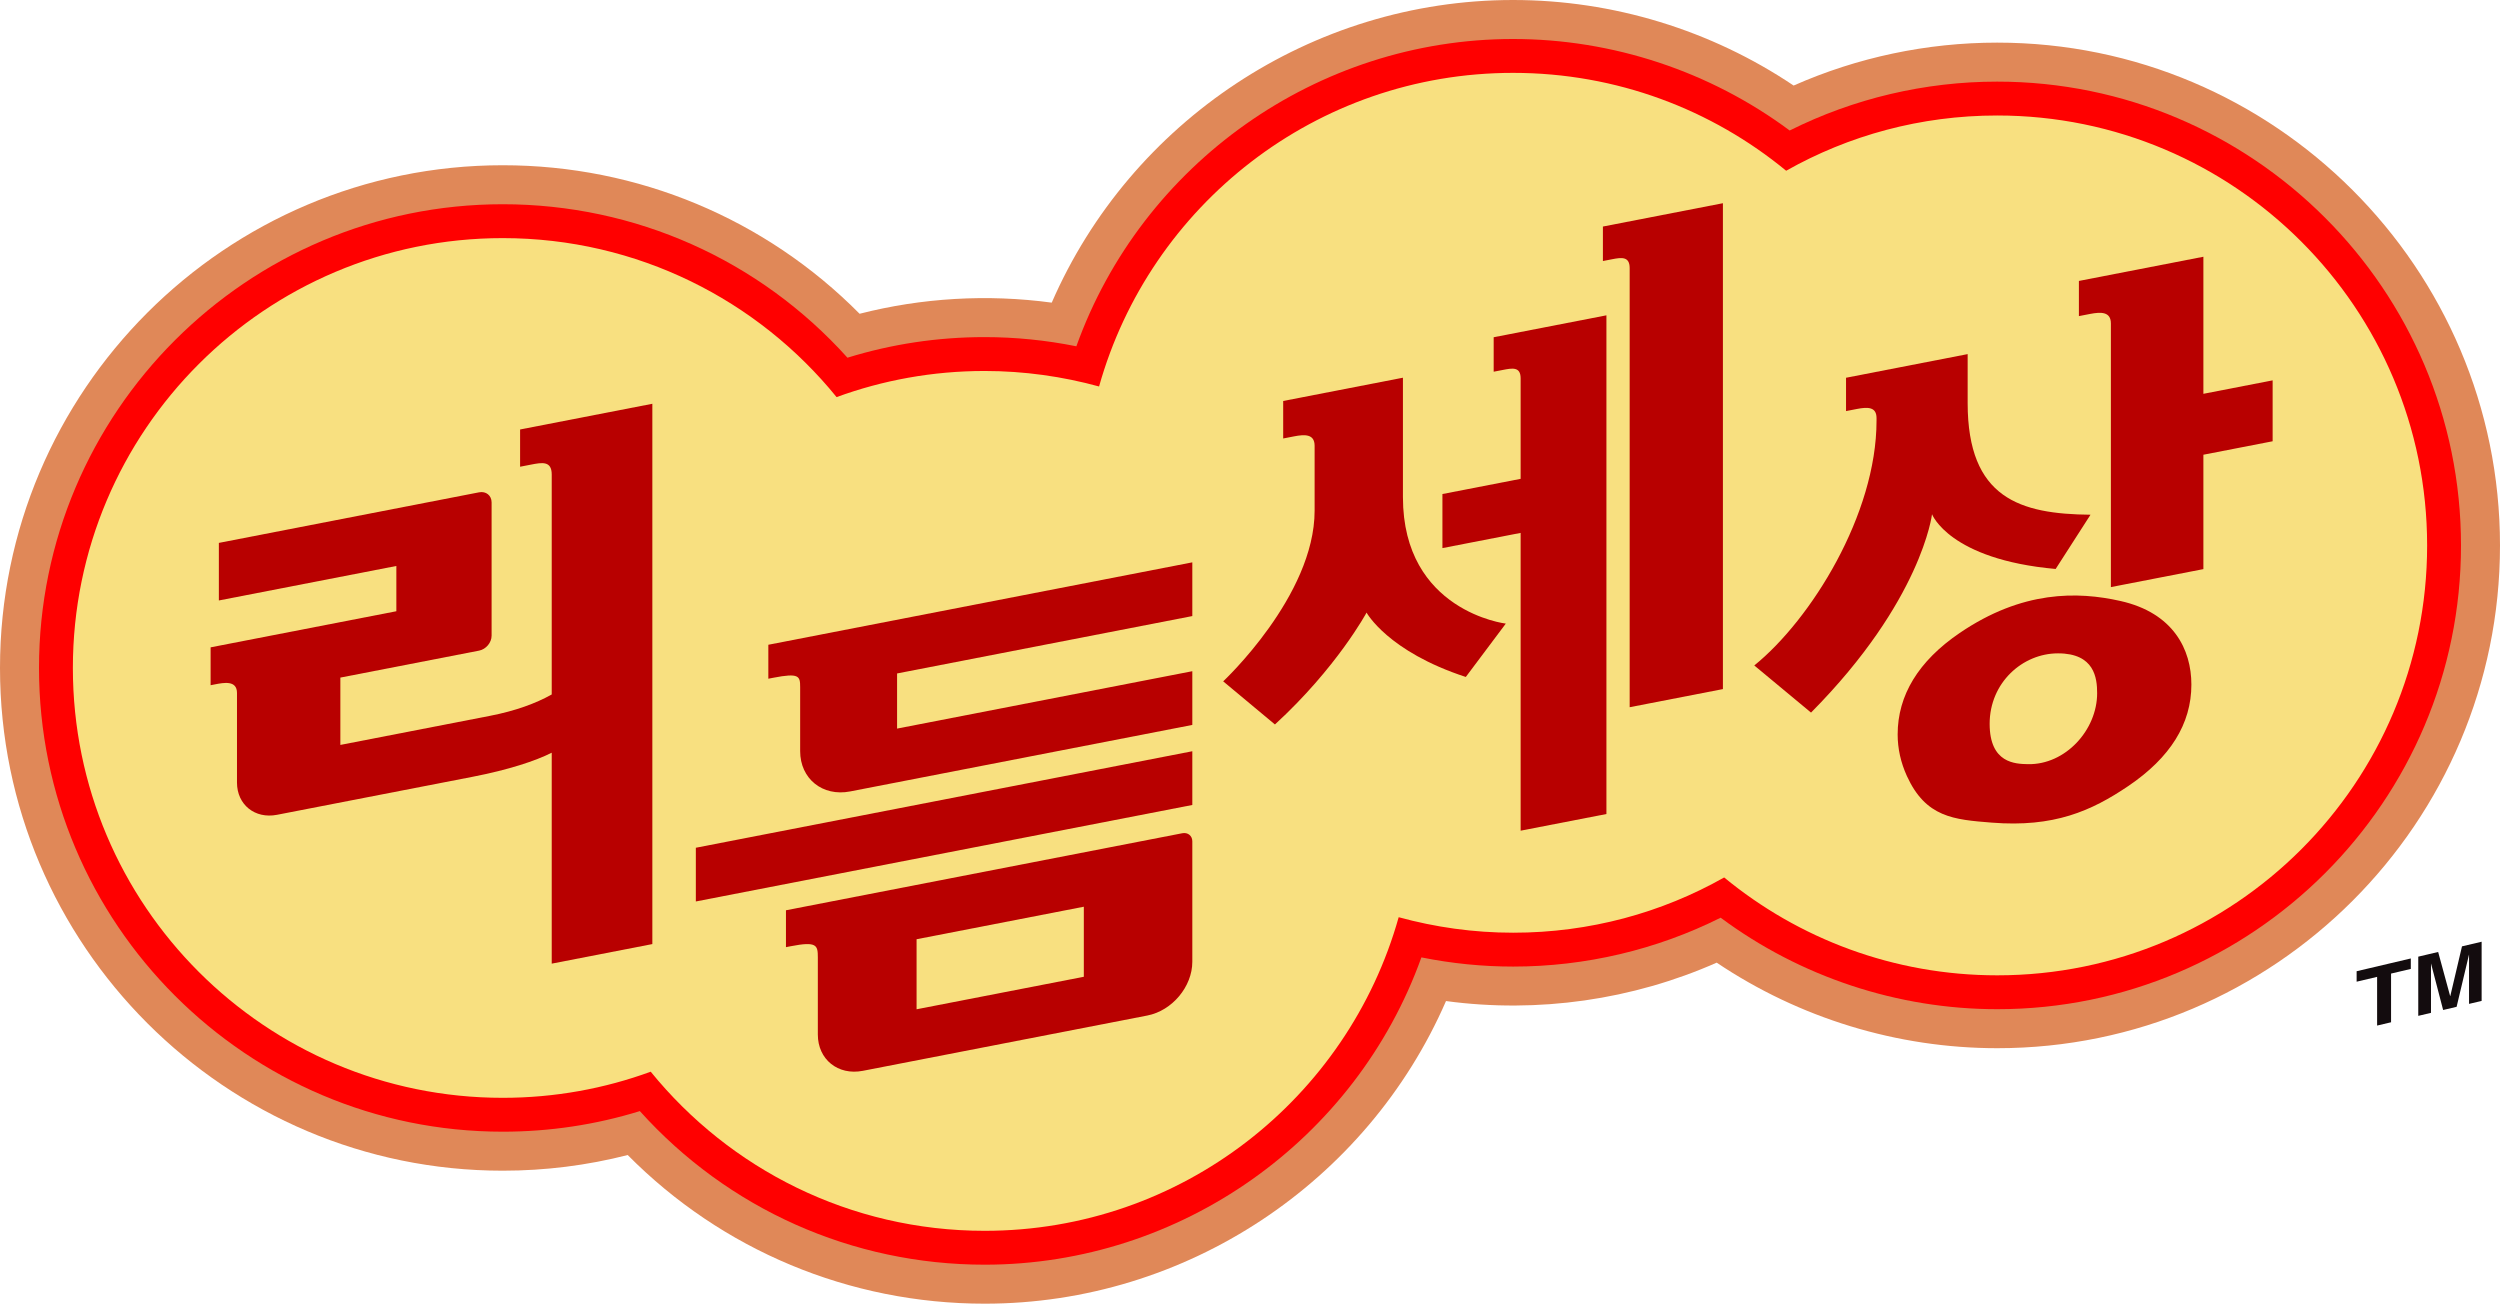
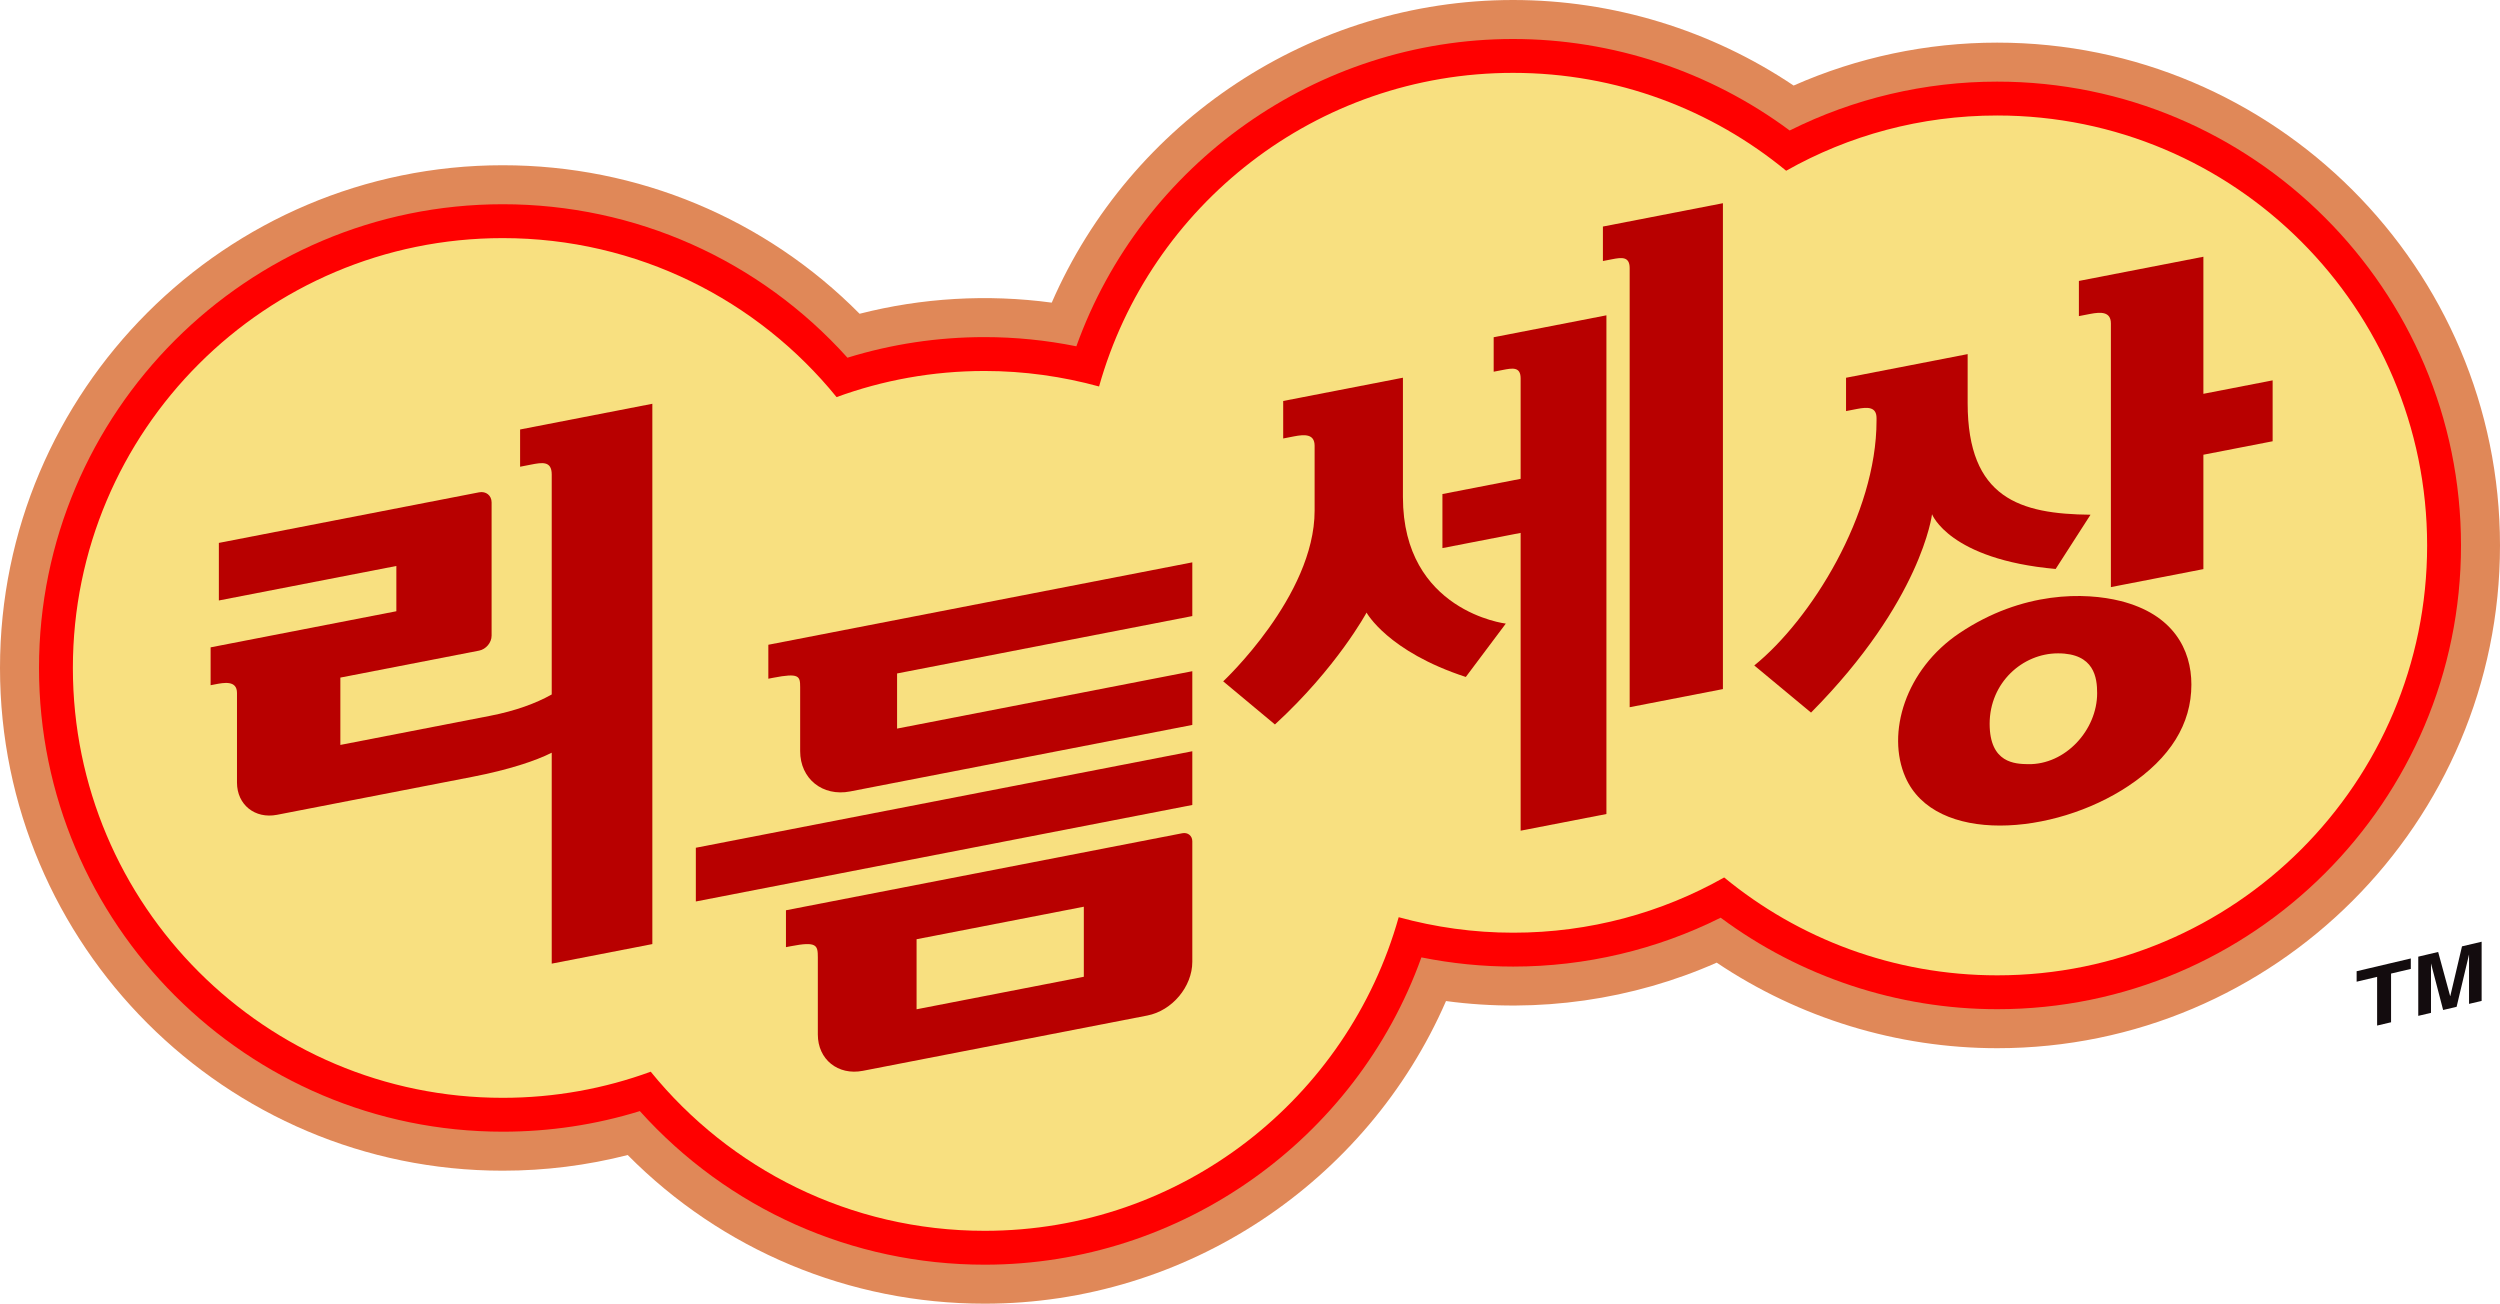
- <svg xmlns="http://www.w3.org/2000/svg" version="1.1" id="svg2" width="666.667" height="347.649" viewBox="0 0 666.667 347.649">
-   <defs id="defs6">
+ <svg xmlns="http://www.w3.org/2000/svg" version="1.1" id="svg1" width="666.667" height="347.649" viewBox="0 0 666.667 347.649">
+   <defs id="defs1">
+     <clipPath clipPathUnits="userSpaceOnUse" id="clipPath2">
+       <path d="M 0,260.737 H 500 V 0 H 0 Z" transform="translate(-399.4307,-252.2119)" id="path2" />
+     </clipPath>
+     <clipPath clipPathUnits="userSpaceOnUse" id="clipPath4">
+       <path d="M 0,260.737 H 500 V 0 H 0 Z" transform="translate(-399.4307,-244.4126)" id="path4" />
+     </clipPath>
+     <clipPath clipPathUnits="userSpaceOnUse" id="clipPath6">
+       <path d="M 0,260.737 H 500 V 0 H 0 Z" transform="translate(-399.4307,-237.6377)" id="path6" />
+     </clipPath>
+     <clipPath clipPathUnits="userSpaceOnUse" id="clipPath8">
+       <path d="M 0,260.737 H 500 V 0 H 0 Z" transform="translate(-386.4062,-157.8916)" id="path8" />
+     </clipPath>
+     <clipPath clipPathUnits="userSpaceOnUse" id="clipPath10">
+       <path d="M 0,260.737 H 500 V 0 H 0 Z" transform="translate(-320.582,-215.4287)" id="path10" />
+     </clipPath>
+     <clipPath clipPathUnits="userSpaceOnUse" id="clipPath12">
+       <path d="M 0,260.737 H 500 V 0 H 0 Z" transform="translate(-179.416,-126.0449)" id="path12" />
+     </clipPath>
+     <clipPath clipPathUnits="userSpaceOnUse" id="clipPath14">
+       <path d="M 0,260.737 H 500 V 0 H 0 Z" transform="translate(-104.02,-174.8408)" id="path14" />
+     </clipPath>
    <clipPath clipPathUnits="userSpaceOnUse" id="clipPath16">
-       <path d="M 0,260.737 H 500 V 0 H 0 Z" id="path14" />
+       <path d="M 0,260.737 H 500 V 0 H 0 Z" transform="translate(-493.8086,-59.9609)" id="path16" />
    </clipPath>
  </defs>
-   <g id="g8" transform="matrix(1.333333,0,0,-1.333333,0,347.6493)">
-     <g id="g10">
-       <g id="g12" clip-path="url(#clipPath16)">
-         <g id="g18" transform="translate(399.4307,252.2119)">
-           <path d="M 0,0 C -14.063,0 -27.961,-2.948 -40.705,-8.585 -57.21,2.503 -76.803,8.525 -96.82,8.525 c -40.297,0 -76.507,-24.31 -92.263,-60.527 -12.904,1.742 -25.998,0.953 -38.427,-2.227 -18.808,18.989 -44.311,29.706 -71.376,29.706 -55.441,0 -100.545,-45.104 -100.545,-100.545 0,-55.441 45.104,-100.545 100.545,-100.545 8.491,0 16.863,1.051 24.996,3.132 18.823,-19.006 44.334,-29.731 71.4,-29.731 40.297,0 76.507,24.311 92.261,60.527 18.449,-2.491 37.332,0.247 54.138,7.68 16.506,-11.089 36.1,-17.11 56.115,-17.11 55.441,0 100.545,45.104 100.545,100.545 C 100.569,-45.115 55.454,0 0,0" style="fill:#e08858;fill-opacity:1;fill-rule:nonzero;stroke:none" id="path20" />
-         </g>
-         <g id="g22" transform="translate(399.4307,244.4126)">
-           <path d="M 0,0 C -14.443,0 -28.694,-3.369 -41.494,-9.776 -57.42,2.056 -76.892,8.525 -96.82,8.525 c -39.225,0 -74.249,-24.966 -87.339,-61.46 -6.064,1.221 -12.215,1.838 -18.356,1.838 -9.363,0 -18.567,-1.384 -27.424,-4.12 -17.59,19.565 -42.457,30.694 -68.947,30.694 -51.14,0 -92.745,-41.606 -92.745,-92.746 0,-51.14 41.605,-92.745 92.745,-92.745 9.364,0 18.568,1.384 27.425,4.119 17.606,-19.581 42.482,-30.718 68.971,-30.718 39.224,0 74.249,24.965 87.338,61.459 6.064,-1.221 12.214,-1.837 18.356,-1.837 14.444,0 28.693,3.368 41.494,9.776 15.928,-11.832 35.399,-18.301 55.326,-18.301 51.14,0 92.746,41.605 92.746,92.745 C 92.77,-41.617 51.153,0 0,0" style="fill:#ff0000;fill-opacity:1;fill-rule:nonzero;stroke:none" id="path24" />
-         </g>
-         <g id="g26" transform="translate(399.4302,237.6378)">
-           <path d="M 0,0 C -15.324,0 -29.724,-4 -42.198,-11.049 -57.047,1.175 -76.071,8.525 -96.82,8.525 c -39.423,0 -72.647,-26.549 -82.796,-62.722 -7.3,2 -14.974,3.1 -22.899,3.1 -10.399,0 -20.374,-1.85 -29.598,-5.225 -15.75,19.399 -39.823,31.798 -66.772,31.798 -47.473,0 -85.971,-38.498 -85.971,-85.97 0,-47.473 38.498,-85.971 85.971,-85.971 10.399,0 20.374,1.85 29.598,5.225 15.775,-19.424 39.823,-31.824 66.797,-31.824 39.423,0 72.646,26.549 82.796,62.722 7.3,-2 14.974,-3.1 22.899,-3.1 15.324,0 29.723,4 42.198,11.05 14.849,-12.225 33.873,-19.574 54.622,-19.574 47.473,0 85.971,38.498 85.971,85.97 C 85.996,-38.523 47.498,0 0,0" style="fill:#f8e080;fill-opacity:1;fill-rule:nonzero;stroke:none" id="path28" />
-         </g>
-         <g id="g30" transform="translate(386.4058,157.8918)">
-           <path d="m 0,0 c 0,0 -2.031,-17.313 -24.199,-39.673 l -11.349,9.425 c 11.358,9.198 24.449,30.217 24.449,48.947 v 0.529 c 0,2.25 -1.741,2.247 -3.909,1.826 l -2.191,-0.426 v 6.667 L 7.125,32.023 V 22.241 C 7.125,3.113 17.677,0.037 31.698,-0.1 L 24.724,-10.949 C 3.418,-9.038 0,0 0,0 M 68.122,26.774 V 14.591 l -13.85,-2.692 v -22.877 l -18.499,-3.596 v 52.713 c 0,2.373 -1.949,2.349 -4.169,1.918 l -2.23,-0.434 v 7.035 l 24.898,4.839 V 24.082 Z M 19.199,-49.987 c -2.525,0.05 -7.675,0.151 -7.675,8.069 0,8.206 6.552,14.092 13.675,14.092 7.311,0.001 7.824,-4.953 7.824,-7.969 0,-7.392 -6.371,-14.339 -13.824,-14.192 m 18.499,32.631 c -8.585,1.935 -19.637,2.139 -32.173,-6.399 -8.243,-5.614 -12.4,-12.452 -12.4,-20.289 0.001,-2.823 0.62,-5.625 1.85,-8.319 3.777,-8.271 9.37,-8.715 16.974,-9.318 12.426,-0.987 19.899,2.301 27.349,7.349 8.325,5.647 12.574,12.386 12.574,20.263 0,7.032 -3.609,14.333 -14.174,16.713" style="fill:#b80000;fill-opacity:1;fill-rule:nonzero;stroke:none" id="path32" />
-         </g>
-         <g id="g34" transform="translate(320.5816,215.4287)">
-           <path d="m 0,0 v -6.897 l 1.855,0.361 c 1.846,0.359 3.497,0.603 3.497,-1.77 v -87.829 l 18.649,3.625 V 4.665 Z m -21.846,-22.139 v -6.896 l 1.855,0.36 c 1.846,0.359 3.537,0.688 3.537,-1.686 v -20.098 l -15.642,-3.04 v -10.813 l 15.642,3.041 v -59.559 l 17.157,3.335 v 99.739 z m 2.425,-57.272 -8,-10.674 c -15.628,5.101 -19.849,12.874 -19.849,12.874 0,0 -5.918,-10.998 -18.324,-22.374 l -10.35,8.625 c 0,0 18.285,17.072 18.285,34.125 v 12.98 c 0,2.374 -1.939,2.312 -4.107,1.891 l -2.178,-0.424 v 7.5 l 23.949,4.655 v -23.879 c 0,-22.864 20.574,-25.299 20.574,-25.299" style="fill:#b80000;fill-opacity:1;fill-rule:nonzero;stroke:none" id="path36" />
-         </g>
-         <g id="g38" transform="translate(179.4161,126.0451)">
-           <path d="M 0,0 V -11.027 L 59.047,0.451 V -10.294 L -9.384,-23.596 c -5.523,-1.073 -10,2.534 -10,8.057 v 12.801 c 0,2.215 -0.204,2.884 -5.383,1.877 l -0.982,-0.191 V 5.74 L 59.047,22.222 V 11.478 Z m 59.047,-15.557 v -10.745 l -99.295,-19.301 v 10.745 z M 37.348,-60.663 3.9,-67.164 v 14.009 l 33.448,6.502 z m 19.699,28.709 -79.271,-15.409 v -7.377 l 0.983,0.191 c 5.188,1.009 5.392,0.195 5.392,-2.235 v -15.438 c 0,-4.971 4.029,-8.217 9,-7.251 l 56.896,11.06 c 4.971,0.966 9,5.779 9,10.749 v 24.098 c 0,1.105 -0.895,1.826 -2,1.612" style="fill:#b80000;fill-opacity:1;fill-rule:nonzero;stroke:none" id="path40" />
-         </g>
-         <g id="g42" transform="translate(104.02,174.8409)">
-           <path d="m 0,0 v -7.45 l 2.176,0.423 C 4.342,-6.606 6.325,-6.22 6.325,-9 v -43.997 c -3.2,-1.8 -7.298,-3.293 -12.35,-4.275 l -29.923,-5.817 v 13.466 l 27.748,5.394 c 1.381,0.269 2.5,1.605 2.5,2.986 v 26.662 c 0,1.381 -1.119,2.282 -2.5,2.014 l -52.047,-10.117 v -11.514 l 35.498,6.9 v -9.054 l -37.148,-7.221 v -7.575 l 0.877,0.171 c 1.771,0.344 4.398,0.855 4.398,-1.72 v -17.925 c 0,-4.418 3.581,-7.303 8,-6.444 l 39.072,7.594 c 7.33,1.425 12.65,3.2 15.875,4.825 v -42.185 l 20.124,3.912 V 5.141 Z" style="fill:#b80000;fill-opacity:1;fill-rule:nonzero;stroke:none" id="path44" />
-         </g>
-         <g id="g46" transform="translate(493.809,59.9607)">
-           <path d="M 0,0 V 9.889 L -2.487,-0.587 -5.182,-1.222 -7.61,8.095 v -9.889 l -2.546,-0.601 V 9.444 l 3.978,0.938 2.399,-8.825 0.029,0.007 2.34,9.942 3.927,0.926 V 0.594 Z M -18.387,-4.336 V 5.403 L -22.483,4.437 V 6.53 l 10.836,2.555 V 6.992 l -3.949,-0.931 v -9.739 z" style="fill:#130c0e;fill-opacity:1;fill-rule:nonzero;stroke:none" id="path48" />
-         </g>
-       </g>
-     </g>
+   <g id="layer-MC0">
+     <path id="path1" d="M 0,0 C -14.063,0 -27.961,-2.948 -40.705,-8.585 -57.21,2.503 -76.803,8.525 -96.82,8.525 c -40.297,0 -76.507,-24.31 -92.263,-60.527 -12.904,1.742 -25.998,0.953 -38.427,-2.227 -18.808,18.989 -44.311,29.706 -71.376,29.706 -55.441,0 -100.545,-45.104 -100.545,-100.545 0,-55.441 45.104,-100.545 100.545,-100.545 8.491,0 16.863,1.051 24.996,3.132 18.823,-19.006 44.334,-29.731 71.4,-29.731 40.297,0 76.507,24.311 92.261,60.527 18.449,-2.491 37.332,0.247 54.138,7.68 16.506,-11.089 36.1,-17.11 56.115,-17.11 55.441,0 100.545,45.104 100.545,100.545 C 100.569,-45.115 55.454,0 0,0" style="fill:#e08858;fill-opacity:1;fill-rule:nonzero;stroke:none" transform="matrix(1.333333,0,0,-1.333333,532.5743,11.3668)" clip-path="url(#clipPath2)" />
+     <path id="path3" d="M 0,0 C -14.443,0 -28.694,-3.369 -41.494,-9.776 -57.42,2.056 -76.892,8.525 -96.82,8.525 c -39.225,0 -74.249,-24.966 -87.339,-61.46 -6.064,1.221 -12.215,1.838 -18.356,1.838 -9.363,0 -18.567,-1.384 -27.424,-4.12 -17.59,19.565 -42.457,30.694 -68.947,30.694 -51.14,0 -92.745,-41.606 -92.745,-92.746 0,-51.14 41.605,-92.745 92.745,-92.745 9.364,0 18.568,1.384 27.425,4.119 17.606,-19.581 42.482,-30.718 68.971,-30.718 39.224,0 74.249,24.965 87.338,61.459 6.064,-1.221 12.214,-1.837 18.356,-1.837 14.444,0 28.693,3.368 41.494,9.776 15.928,-11.832 35.399,-18.301 55.326,-18.301 51.14,0 92.746,41.605 92.746,92.745 C 92.77,-41.617 51.153,0 0,0" style="fill:#ff0000;fill-opacity:1;fill-rule:nonzero;stroke:none" transform="matrix(1.333333,0,0,-1.333333,532.5743,21.76587)" clip-path="url(#clipPath4)" />
+     <path id="path5" d="M 0,0 C -15.325,0 -29.724,-4 -42.198,-11.049 -57.048,1.175 -76.071,8.525 -96.82,8.525 c -39.424,0 -72.647,-26.549 -82.797,-62.722 -7.299,2 -14.974,3.1 -22.898,3.1 -10.4,0 -20.374,-1.85 -29.599,-5.225 -15.749,19.399 -39.823,31.799 -66.772,31.799 -47.472,0 -85.97,-38.499 -85.97,-85.971 0,-47.473 38.498,-85.971 85.97,-85.971 10.4,0 20.374,1.85 29.599,5.225 15.774,-19.424 39.823,-31.823 66.797,-31.823 39.423,0 72.646,26.548 82.796,62.721 7.299,-2 14.973,-3.099 22.898,-3.099 15.324,0 29.724,3.999 42.198,11.048 14.85,-12.223 33.873,-19.574 54.622,-19.574 47.473,0 85.971,38.499 85.971,85.971 C 85.995,-38.523 47.497,0 0,0" style="fill:#f8e080;fill-opacity:1;fill-rule:nonzero;stroke:none" transform="matrix(1.333333,0,0,-1.333333,532.5743,30.79907)" clip-path="url(#clipPath6)" />
+     <path id="path7" d="m 0,0 c 0,0 -2.032,-17.312 -24.199,-39.673 l -11.35,9.425 C -24.19,-21.05 -11.1,-0.031 -11.1,18.699 v 0.529 c 0,2.25 -1.741,2.248 -3.909,1.826 l -2.19,-0.426 v 6.667 L 7.124,32.023 V 22.242 C 7.124,3.113 17.677,0.038 31.698,-0.1 L 24.724,-10.949 C 3.417,-9.038 0,0 0,0 M 68.121,26.774 V 14.592 l -13.85,-2.693 v -22.877 l -18.499,-3.596 v 52.713 c 0,2.374 -1.948,2.349 -4.168,1.918 l -2.231,-0.434 v 7.035 l 24.898,4.84 V 24.082 Z M 19.198,-49.987 c -2.524,0.049 -7.675,0.151 -7.675,8.069 0,8.206 6.553,14.092 13.675,14.093 7.311,10e-4 7.825,-4.953 7.825,-7.969 0,-7.393 -6.371,-14.34 -13.825,-14.193 m 18.5,32.632 c -7.045,1.765 -19.566,2.032 -32.174,-6.4 -10.874,-7.272 -14.705,-20.062 -10.843,-28.851 5.918,-13.471 29.643,-11.719 44.617,-1.726 8.367,5.585 12.574,12.387 12.574,20.264 0,7.032 -3.669,14.079 -14.174,16.713" style="fill:#b80000;fill-opacity:1;fill-rule:nonzero;stroke:none" transform="matrix(1.333333,0,0,-1.333333,515.2083,137.1272)" clip-path="url(#clipPath8)" />
+     <path id="path9" d="m 0,0 v -6.896 l 1.854,0.36 c 1.847,0.359 3.498,0.603 3.498,-1.771 v -87.828 l 18.649,3.625 V 4.666 Z m -21.847,-22.139 v -6.896 l 1.855,0.36 c 1.846,0.359 3.537,0.688 3.537,-1.686 V -50.459 L -32.097,-53.5 v -10.812 l 15.642,3.041 v -59.559 l 17.157,3.335 v 99.74 z m 2.425,-57.272 -8,-10.674 c -15.628,5.101 -19.849,12.874 -19.849,12.874 0,0 -5.917,-10.998 -18.324,-22.374 l -10.349,8.625 c 0,0 18.285,17.072 18.285,34.125 v 12.981 c 0,2.373 -1.939,2.312 -4.108,1.89 l -2.177,-0.424 v 7.5 l 23.948,4.655 v -23.879 c 0,-22.865 20.574,-25.299 20.574,-25.299" style="fill:#b80000;fill-opacity:1;fill-rule:nonzero;stroke:none" transform="matrix(1.333333,0,0,-1.333333,427.4427,60.41107)" clip-path="url(#clipPath10)" />
+     <path id="path11" d="M 0,0 V -11.026 L 59.047,0.451 V -10.294 L -9.384,-23.596 c -5.523,-1.073 -10,2.534 -10,8.057 v 12.801 c 0,2.215 -0.203,2.884 -5.383,1.878 l -0.982,-0.192 V 5.74 L 59.047,22.222 V 11.478 Z m 59.047,-15.558 v -10.744 l -99.295,-19.301 v 10.745 z M 37.348,-60.662 3.9,-67.164 v 14.01 l 33.448,6.502 z m 19.699,28.708 -79.271,-15.408 v -7.377 l 0.983,0.19 c 5.188,1.009 5.392,0.195 5.392,-2.234 v -15.439 c 0,-4.97 4.03,-8.216 9,-7.251 l 56.896,11.06 c 4.971,0.967 9,5.779 9,10.75 v 24.098 c 0,1.104 -0.895,1.826 -2,1.611" style="fill:#b80000;fill-opacity:1;fill-rule:nonzero;stroke:none" transform="matrix(1.333333,0,0,-1.333333,239.2213,179.5895)" clip-path="url(#clipPath12)" />
+     <path id="path13" d="m 0,0 v -7.45 l 2.176,0.424 C 4.341,-6.605 6.325,-6.22 6.325,-9 v -43.997 c -3.2,-1.8 -7.298,-3.293 -12.35,-4.275 l -29.923,-5.817 v 13.467 l 27.748,5.393 c 1.381,0.269 2.5,1.605 2.5,2.986 v 26.662 c 0,1.381 -1.119,2.283 -2.5,2.014 l -52.047,-10.117 v -11.514 l 35.498,6.9 v -9.054 l -37.148,-7.221 v -7.574 l 0.877,0.17 c 1.771,0.344 4.398,0.855 4.398,-1.72 v -17.924 c 0,-4.419 3.581,-7.304 8,-6.445 l 39.072,7.594 c 7.33,1.425 12.65,3.201 15.875,4.826 v -42.185 l 20.124,3.911 V 5.141 Z" style="fill:#b80000;fill-opacity:1;fill-rule:nonzero;stroke:none" transform="matrix(1.333333,0,0,-1.333333,138.6933,114.5283)" clip-path="url(#clipPath14)" />
+     <path id="path15" d="M 0,0 V 9.89 L -2.487,-0.587 -5.182,-1.222 -7.609,8.095 v -9.89 l -2.547,-0.601 V 9.443 l 3.978,0.939 2.4,-8.825 0.029,0.007 2.34,9.942 3.927,0.926 V 0.594 Z M -18.386,-4.336 V 5.403 L -22.482,4.437 V 6.53 l 10.835,2.555 V 6.992 l -3.949,-0.93 v -9.74 z" style="fill:#130c0e;fill-opacity:1;fill-rule:nonzero;stroke:none" transform="matrix(1.333333,0,0,-1.333333,658.4115,267.7015)" clip-path="url(#clipPath16)" />
  </g>
</svg>
